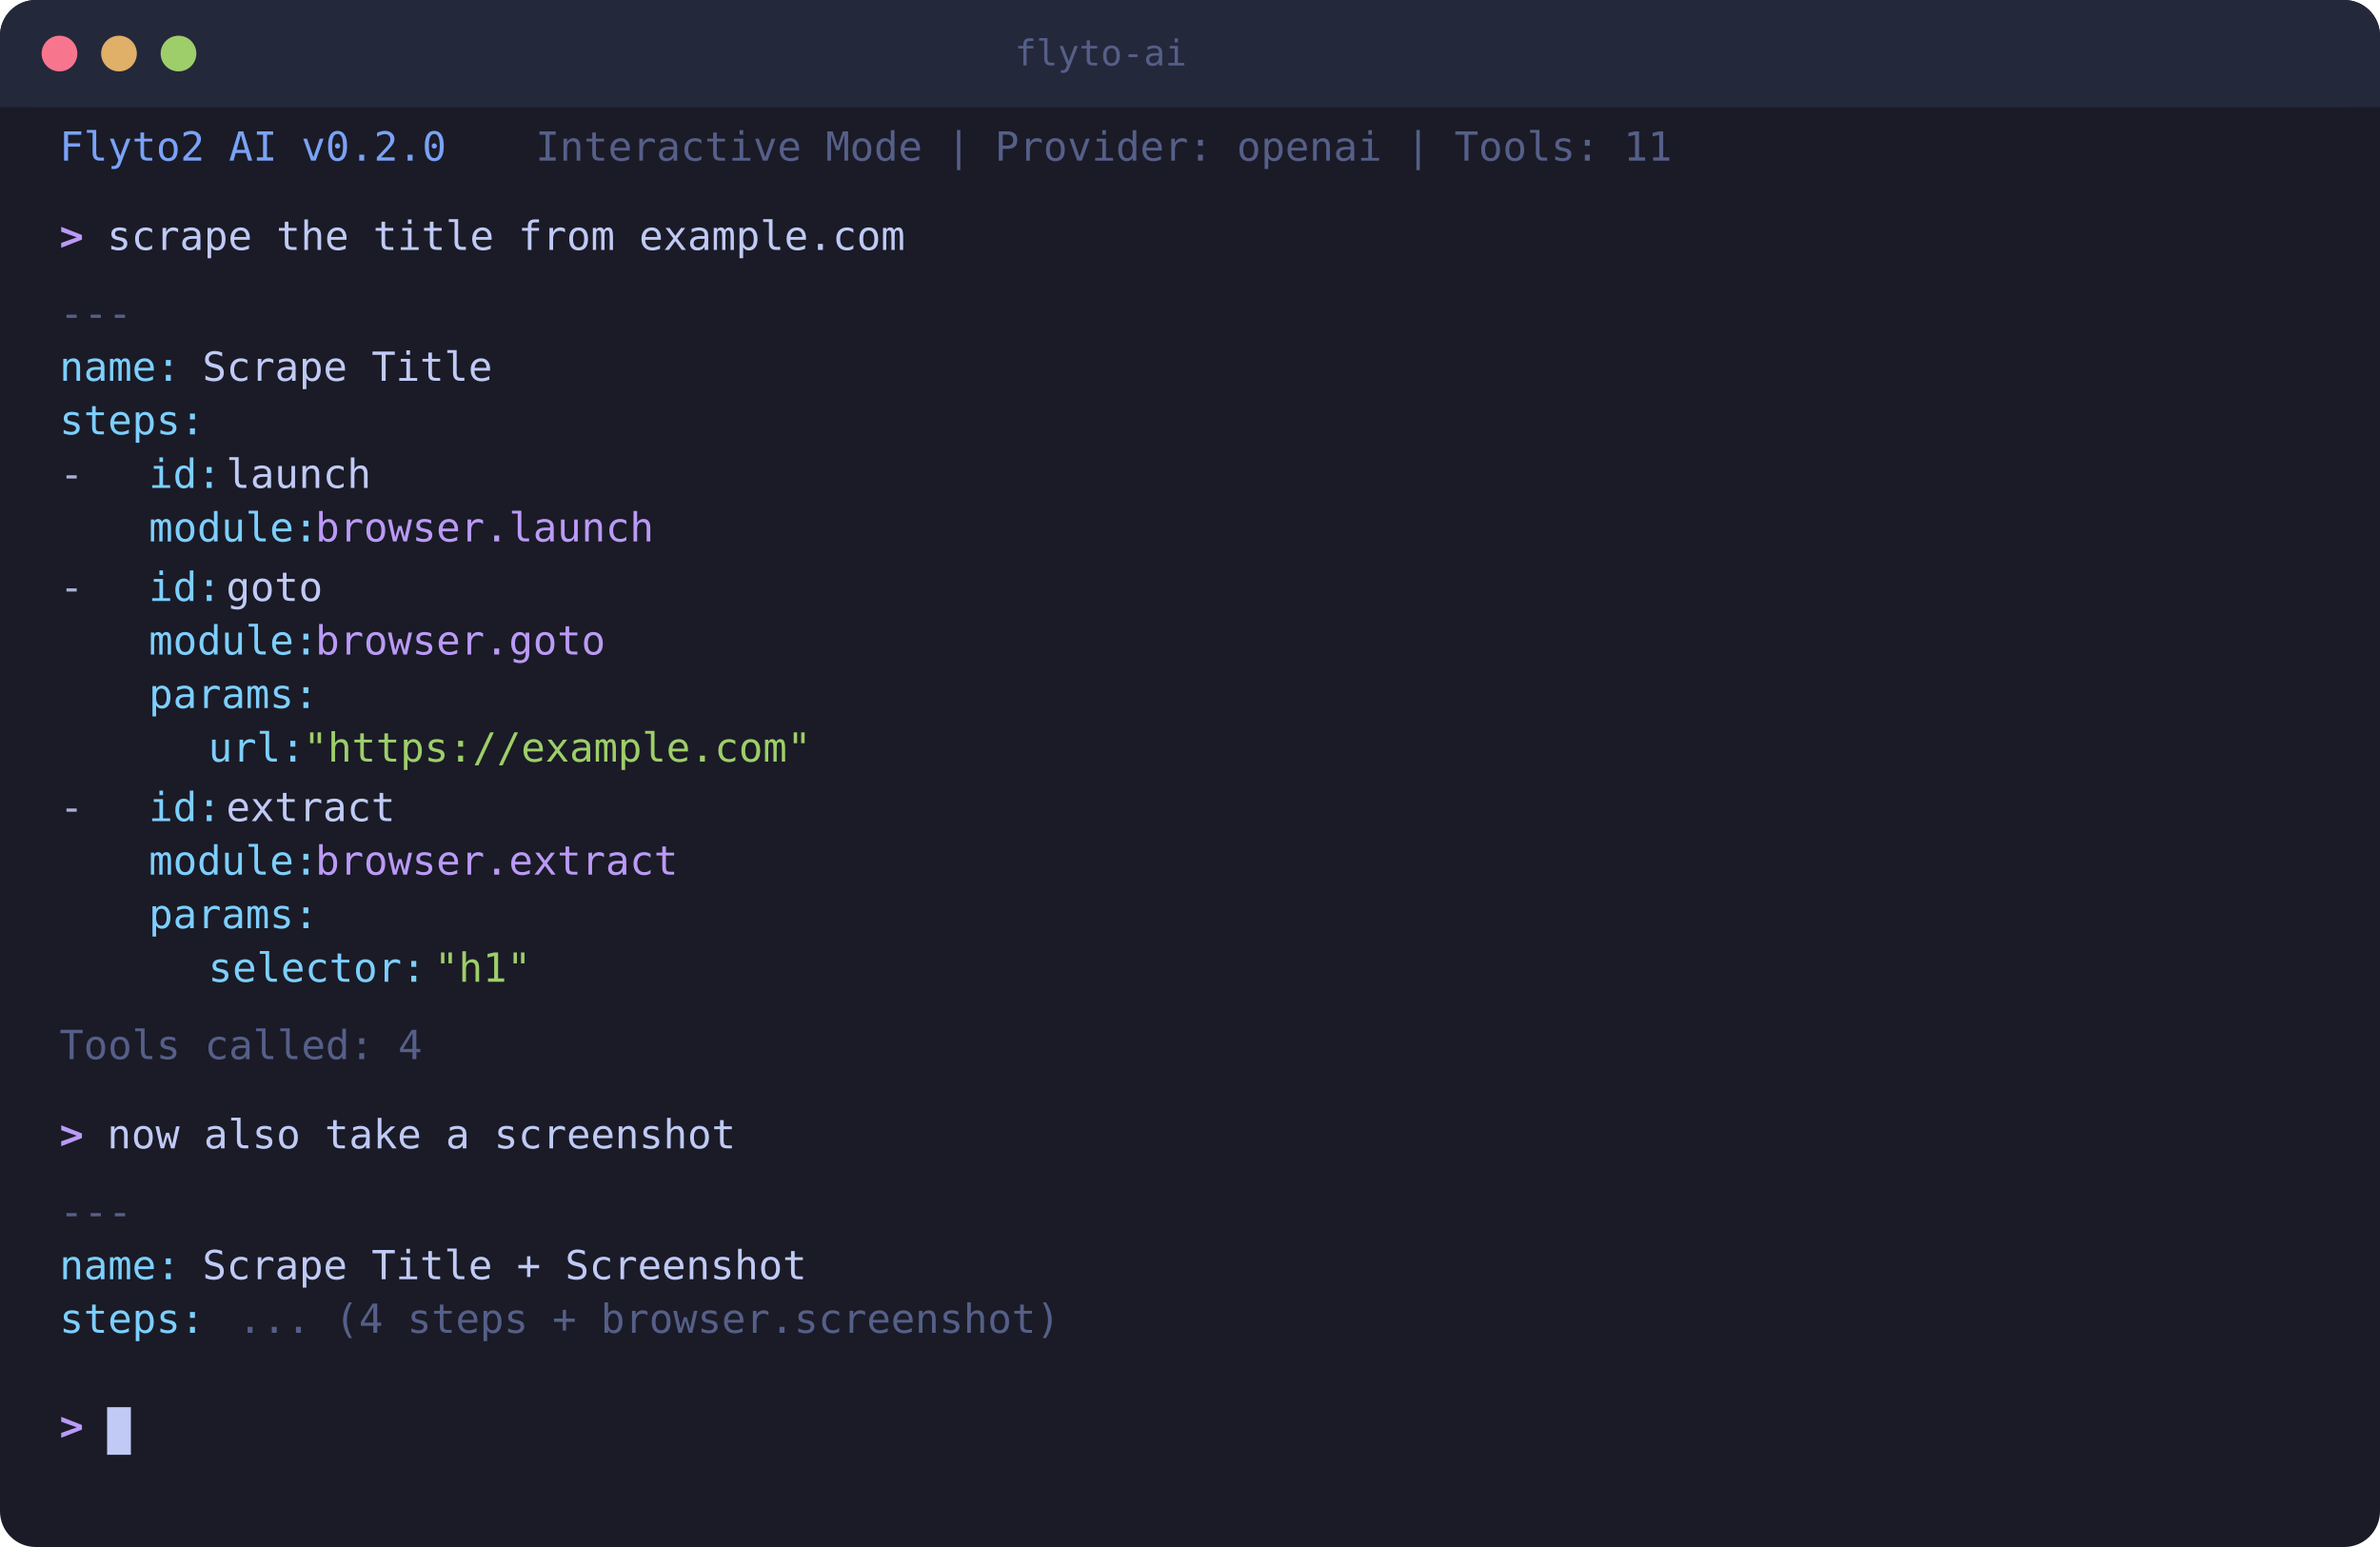
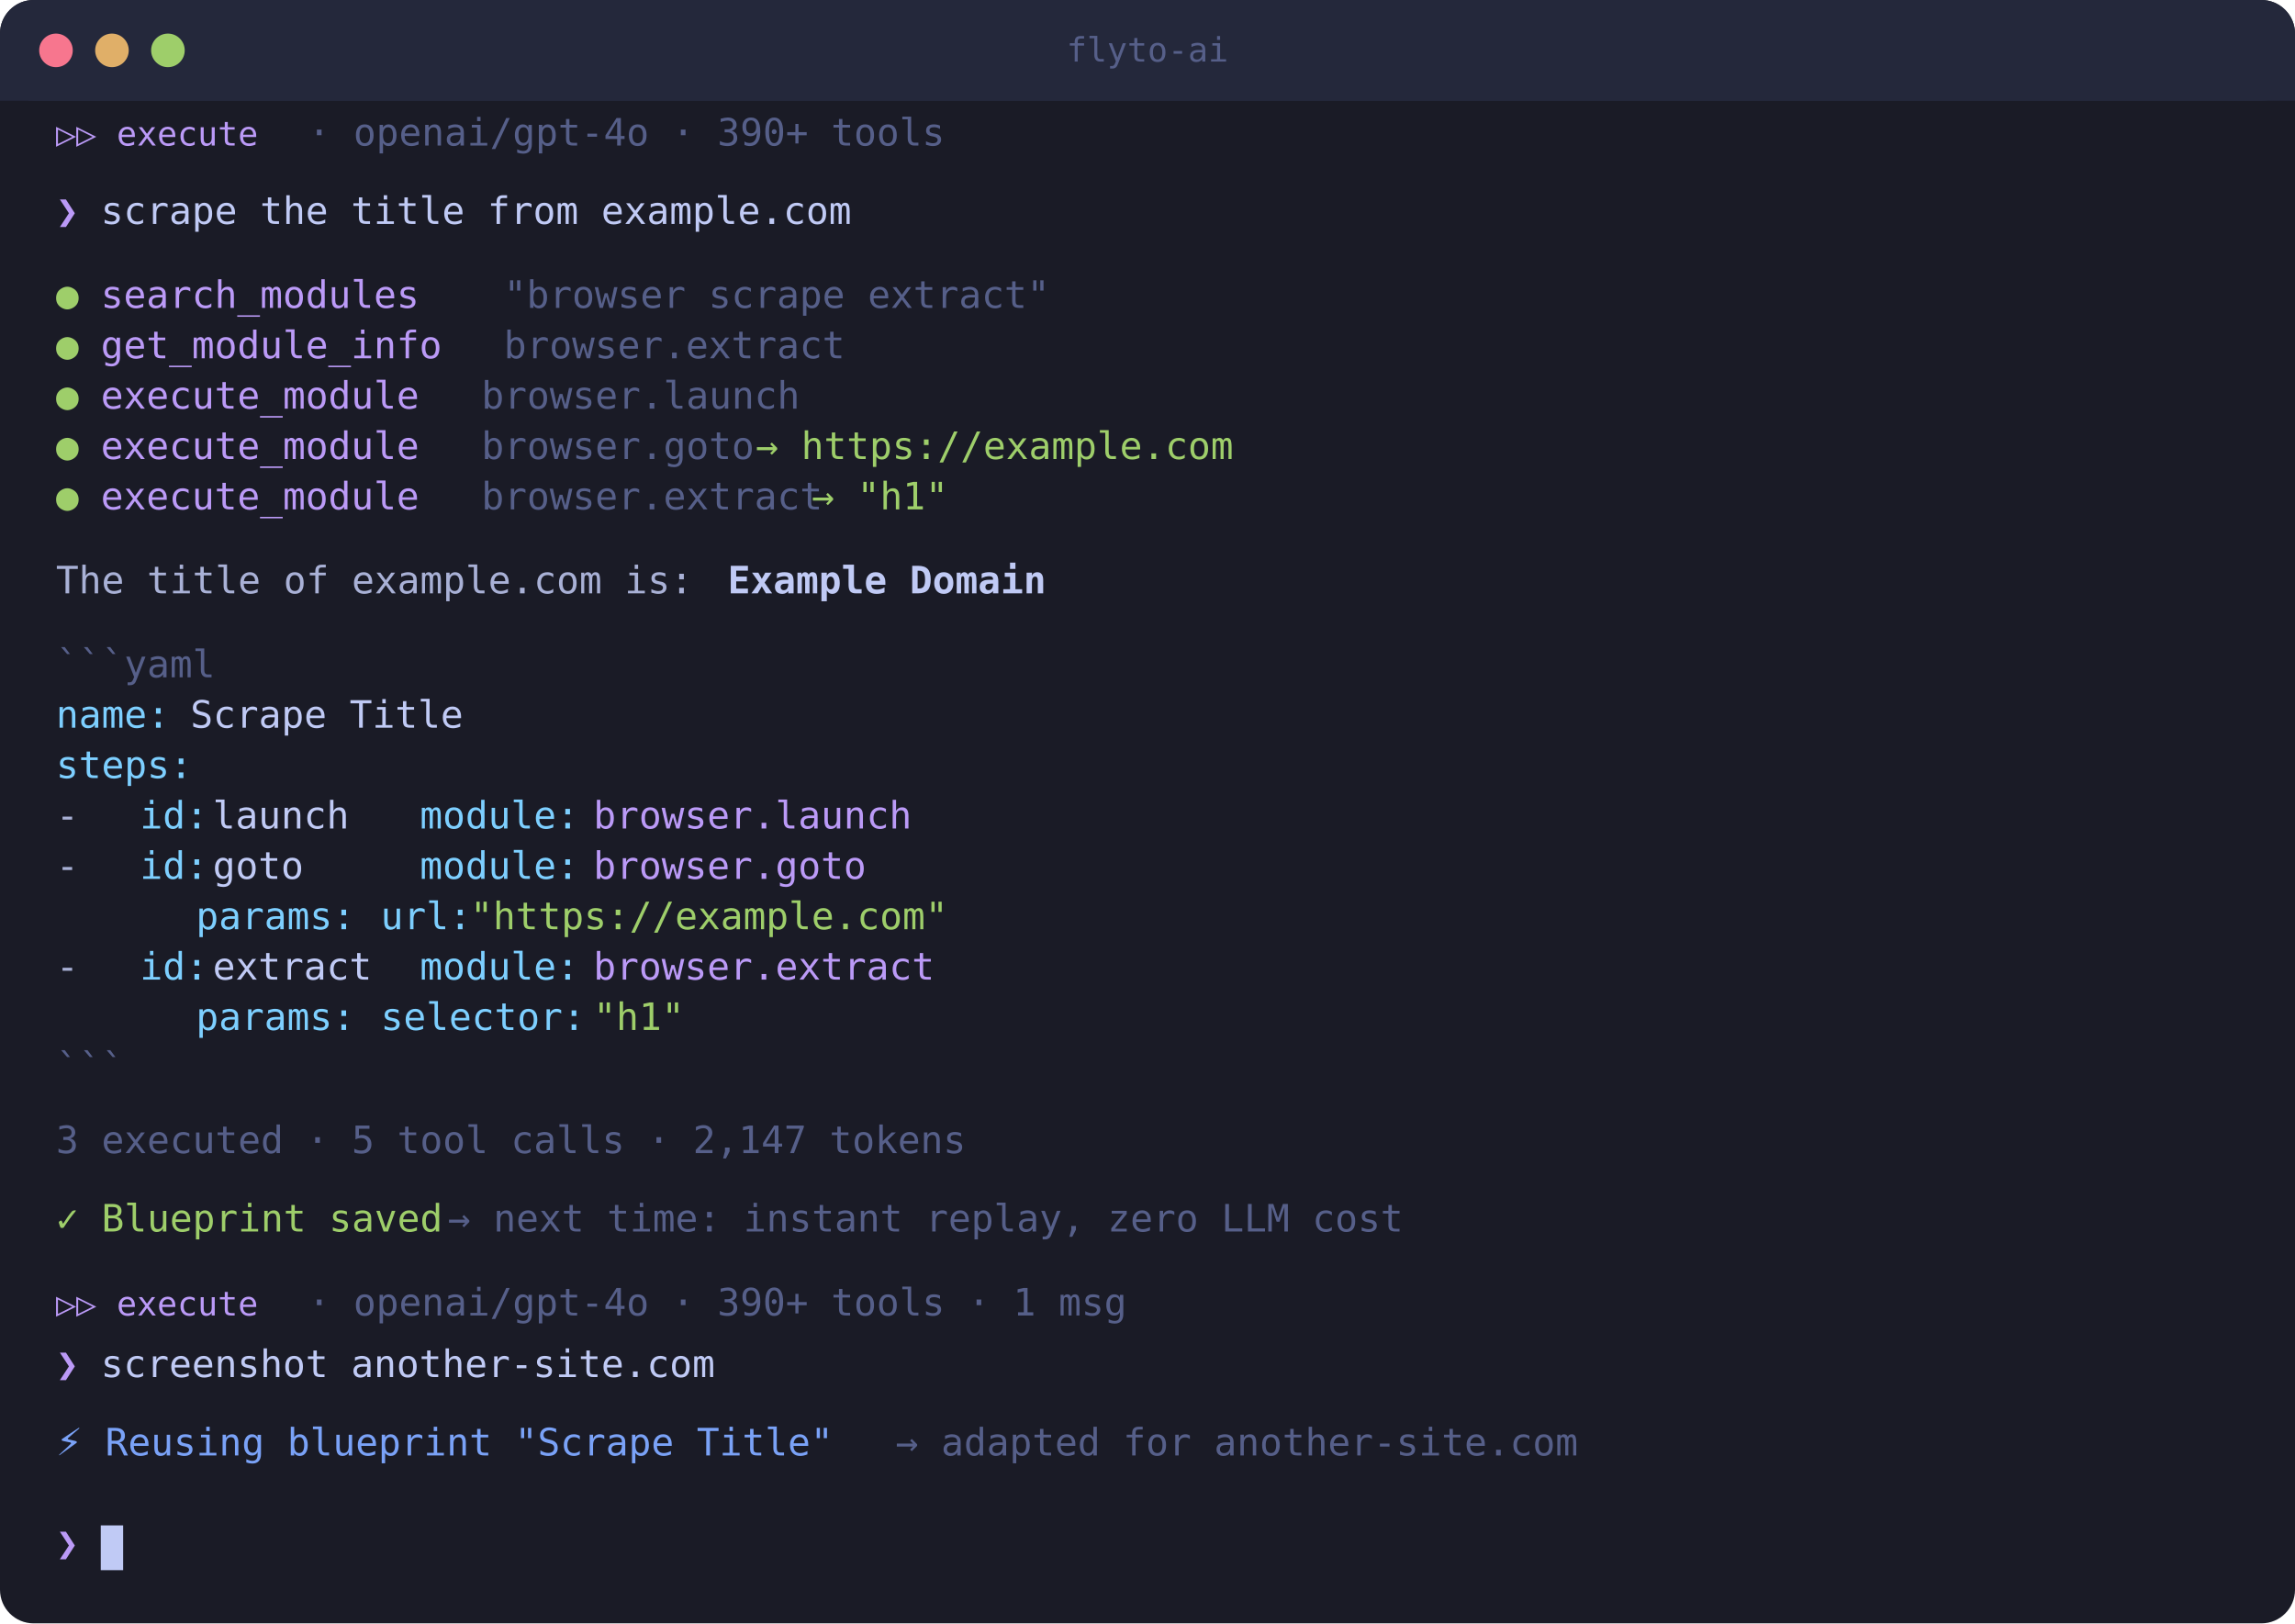
- <svg xmlns="http://www.w3.org/2000/svg" width="800" height="520" viewBox="0 0 800 520">
+ <svg xmlns="http://www.w3.org/2000/svg" width="820" height="580" viewBox="0 0 820 580">
  <style>
    @keyframes blink { 0%,100% { opacity: 1 } 50% { opacity: 0 } }
    @keyframes fadeIn { from { opacity: 0 } to { opacity: 1 } }

    .term-bg { fill: #1a1b26; }
    .titlebar { fill: #24283b; }
    .dot-red { fill: #f7768e; }
    .dot-yellow { fill: #e0af68; }
    .dot-green { fill: #9ece6a; }
    .title-text { fill: #565f89; font-family: 'SF Mono', 'Fira Code', 'Cascadia Code', Menlo, monospace; font-size: 12px; }

    .prompt { fill: #bb9af7; font-family: 'SF Mono', 'Fira Code', 'Cascadia Code', Menlo, monospace; font-size: 13.5px; font-weight: bold; }
    .cmd { fill: #c0caf5; font-family: 'SF Mono', 'Fira Code', 'Cascadia Code', Menlo, monospace; font-size: 13.5px; }
    .str { fill: #9ece6a; font-family: 'SF Mono', 'Fira Code', 'Cascadia Code', Menlo, monospace; font-size: 13.5px; }
    .dim { fill: #565f89; font-family: 'SF Mono', 'Fira Code', 'Cascadia Code', Menlo, monospace; font-size: 13.5px; }
    .output { fill: #a9b1d6; font-family: 'SF Mono', 'Fira Code', 'Cascadia Code', Menlo, monospace; font-size: 13.5px; }
    .key { fill: #7dcfff; font-family: 'SF Mono', 'Fira Code', 'Cascadia Code', Menlo, monospace; font-size: 13.5px; }
    .val { fill: #c0caf5; font-family: 'SF Mono', 'Fira Code', 'Cascadia Code', Menlo, monospace; font-size: 13.5px; }
    .module { fill: #bb9af7; font-family: 'SF Mono', 'Fira Code', 'Cascadia Code', Menlo, monospace; font-size: 13.5px; }
    .info { fill: #7aa2f7; font-family: 'SF Mono', 'Fira Code', 'Cascadia Code', Menlo, monospace; font-size: 13.5px; }
+     .success { fill: #9ece6a; font-family: 'SF Mono', 'Fira Code', 'Cascadia Code', Menlo, monospace; font-size: 13.5px; }
+     .bold { fill: #c0caf5; font-family: 'SF Mono', 'Fira Code', 'Cascadia Code', Menlo, monospace; font-size: 13.5px; font-weight: bold; }
+     .status { fill: #bb9af7; font-family: 'SF Mono', 'Fira Code', 'Cascadia Code', Menlo, monospace; font-size: 12px; }

-     .line1 { animation: fadeIn 0.3s ease 0.3s both; }
-     .line2 { animation: fadeIn 0.3s ease 0.8s both; }
-     .line3 { animation: fadeIn 0.3s ease 1.1s both; }
-     .line4 { animation: fadeIn 0.3s ease 1.4s both; }
-     .line5 { animation: fadeIn 0.3s ease 1.7s both; }
-     .line6 { animation: fadeIn 0.3s ease 2.0s both; }
-     .line7 { animation: fadeIn 0.3s ease 2.2s both; }
-     .line8 { animation: fadeIn 0.3s ease 2.4s both; }
-     .line9 { animation: fadeIn 0.3s ease 2.6s both; }
-     .line10 { animation: fadeIn 0.3s ease 2.8s both; }
-     .line11 { animation: fadeIn 0.3s ease 3.0s both; }
-     .line12 { animation: fadeIn 0.3s ease 3.2s both; }
-     .line13 { animation: fadeIn 0.3s ease 3.4s both; }
-     .line14 { animation: fadeIn 0.3s ease 3.6s both; }
-     .line15 { animation: fadeIn 0.3s ease 3.8s both; }
-     .line16 { animation: fadeIn 0.3s ease 4.0s both; }
-     .line17 { animation: fadeIn 0.3s ease 4.2s both; }
-     .line18 { animation: fadeIn 0.3s ease 4.6s both; }
-     .line19 { animation: fadeIn 0.3s ease 5.0s both; }
-     .line20 { animation: fadeIn 0.3s ease 5.3s both; }
-     .line21 { animation: fadeIn 0.3s ease 5.6s both; }
+     .l1  { animation: fadeIn 0.3s ease 0.2s both; }
+     .l2  { animation: fadeIn 0.3s ease 0.5s both; }
+     .l3  { animation: fadeIn 0.3s ease 1.0s both; }
+     .l4  { animation: fadeIn 0.3s ease 1.6s both; }
+     .l5  { animation: fadeIn 0.3s ease 2.0s both; }
+     .l6  { animation: fadeIn 0.3s ease 2.4s both; }
+     .l7  { animation: fadeIn 0.3s ease 2.9s both; }
+     .l8  { animation: fadeIn 0.3s ease 3.2s both; }
+     .l9  { animation: fadeIn 0.3s ease 3.5s both; }
+     .l10 { animation: fadeIn 0.3s ease 3.8s both; }
+     .l11 { animation: fadeIn 0.3s ease 4.1s both; }
+     .l12 { animation: fadeIn 0.3s ease 4.4s both; }
+     .l13 { animation: fadeIn 0.3s ease 4.7s both; }
+     .l14 { animation: fadeIn 0.3s ease 5.0s both; }
+     .l15 { animation: fadeIn 0.3s ease 5.3s both; }
+     .l16 { animation: fadeIn 0.3s ease 5.6s both; }
+     .l17 { animation: fadeIn 0.3s ease 5.9s both; }
+     .l18 { animation: fadeIn 0.3s ease 6.2s both; }
+     .l19 { animation: fadeIn 0.3s ease 6.5s both; }
+     .l20 { animation: fadeIn 0.3s ease 6.8s both; }
+     .l21 { animation: fadeIn 0.3s ease 7.1s both; }
+     .l22 { animation: fadeIn 0.3s ease 7.6s both; }
+     .l23 { animation: fadeIn 0.3s ease 8.1s both; }

    .cursor { animation: blink 1s step-end infinite; fill: #c0caf5; }
  </style>
-   <rect class="term-bg" width="800" height="520" rx="12" />
-   <rect class="titlebar" width="800" height="36" rx="12" />
-   <rect class="titlebar" width="800" height="12" y="24" />
+   <rect class="term-bg" width="820" height="580" rx="12" />
+   <rect class="titlebar" width="820" height="36" rx="12" />
+   <rect class="titlebar" width="820" height="12" y="24" />
  <circle class="dot-red" cx="20" cy="18" r="6" />
  <circle class="dot-yellow" cx="40" cy="18" r="6" />
  <circle class="dot-green" cx="60" cy="18" r="6" />
-   <text class="title-text" x="370" y="22" text-anchor="middle">flyto-ai</text>
-   <g transform="translate(20, 54)">
-     <g class="line1">
-       <text class="info" y="0">Flyto2 AI v0.2.0</text>
-       <text class="dim" x="160" y="0">Interactive Mode  |  Provider: openai  |  Tools: 11</text>
+   <text class="title-text" x="410" y="22" text-anchor="middle">flyto-ai</text>
+   <g transform="translate(20, 52)">
+     <g class="l1">
+       <text class="status" y="0">▷▷ execute</text>
+       <text class="dim" x="90" y="0">· openai/gpt-4o · 390+ tools</text>
    </g>
-     <g class="line2">
-       <text class="prompt" y="30">&gt;</text>
-       <text class="cmd" x="16" y="30">scrape the title from example.com</text>
+     <g class="l2">
+       <text class="prompt" y="28">❯</text>
+       <text class="cmd" x="16" y="28">scrape the title from example.com</text>
    </g>
-     <g class="line3">
-       <text class="dim" y="56">---</text>
+     <g class="l3">
+       <text class="success" y="58">●</text>
+       <text class="module" x="16" y="58">search_modules</text>
+       <text class="dim" x="160" y="58">"browser scrape extract"</text>
    </g>
-     <g class="line4">
-       <text class="key" y="74">name:</text>
-       <text class="val" x="48" y="74">Scrape Title</text>
+     <g class="l4">
+       <text class="success" y="76">●</text>
+       <text class="module" x="16" y="76">get_module_info</text>
+       <text class="dim" x="160" y="76">browser.extract</text>
    </g>
-     <g class="line5">
-       <text class="key" y="92">steps:</text>
+     <g class="l5">
+       <text class="success" y="94">●</text>
+       <text class="module" x="16" y="94">execute_module</text>
+       <text class="dim" x="152" y="94">browser.launch</text>
    </g>
-     <g class="line6">
-       <text class="output" y="110">  -</text>
-       <text class="key" x="30" y="110">id:</text>
-       <text class="val" x="56" y="110">launch</text>
+     <g class="l6">
+       <text class="success" y="112">●</text>
+       <text class="module" x="16" y="112">execute_module</text>
+       <text class="dim" x="152" y="112">browser.goto</text>
+       <text class="str" x="250" y="112">→ https://example.com</text>
    </g>
-     <g class="line7">
-       <text class="key" x="30" y="128">module:</text>
-       <text class="module" x="86" y="128">browser.launch</text>
+     <g class="l7">
+       <text class="success" y="130">●</text>
+       <text class="module" x="16" y="130">execute_module</text>
+       <text class="dim" x="152" y="130">browser.extract</text>
+       <text class="str" x="270" y="130">→ "h1"</text>
    </g>
-     <g class="line8">
-       <text class="output" y="148">  -</text>
-       <text class="key" x="30" y="148">id:</text>
-       <text class="val" x="56" y="148">goto</text>
+     <g class="l8">
+       <text class="output" y="160">The title of example.com is:</text>
+       <text class="bold" x="240" y="160">Example Domain</text>
    </g>
-     <g class="line9">
-       <text class="key" x="30" y="166">module:</text>
-       <text class="module" x="86" y="166">browser.goto</text>
+     <g class="l9">
+       <text class="dim" y="190">```yaml</text>
    </g>
-     <g class="line10">
-       <text class="key" x="30" y="184">params:</text>
+     <g class="l10">
+       <text class="key" y="208">name:</text>
+       <text class="val" x="48" y="208">Scrape Title</text>
    </g>
-     <g class="line11">
-       <text class="key" x="50" y="202">url:</text>
-       <text class="str" x="82" y="202">"https://example.com"</text>
+     <g class="l11">
+       <text class="key" y="226">steps:</text>
    </g>
-     <g class="line12">
-       <text class="output" y="222">  -</text>
-       <text class="key" x="30" y="222">id:</text>
-       <text class="val" x="56" y="222">extract</text>
+     <g class="l12">
+       <text class="output" y="244">  -</text>
+       <text class="key" x="30" y="244">id:</text>
+       <text class="val" x="56" y="244">launch</text>
+       <text class="key" x="130" y="244">module:</text>
+       <text class="module" x="192" y="244">browser.launch</text>
    </g>
-     <g class="line13">
-       <text class="key" x="30" y="240">module:</text>
-       <text class="module" x="86" y="240">browser.extract</text>
+     <g class="l13">
+       <text class="output" y="262">  -</text>
+       <text class="key" x="30" y="262">id:</text>
+       <text class="val" x="56" y="262">goto</text>
+       <text class="key" x="130" y="262">module:</text>
+       <text class="module" x="192" y="262">browser.goto</text>
    </g>
-     <g class="line14">
-       <text class="key" x="30" y="258">params:</text>
+     <g class="l14">
+       <text class="key" x="50" y="280">params:</text>
+       <text class="key" x="116" y="280">url:</text>
+       <text class="str" x="148" y="280">"https://example.com"</text>
    </g>
-     <g class="line15">
-       <text class="key" x="50" y="276">selector:</text>
-       <text class="str" x="126" y="276">"h1"</text>
+     <g class="l15">
+       <text class="output" y="298">  -</text>
+       <text class="key" x="30" y="298">id:</text>
+       <text class="val" x="56" y="298">extract</text>
+       <text class="key" x="130" y="298">module:</text>
+       <text class="module" x="192" y="298">browser.extract</text>
    </g>
-     <g class="line16">
-       <text class="dim" y="302">Tools called: 4</text>
+     <g class="l16">
+       <text class="key" x="50" y="316">params:</text>
+       <text class="key" x="116" y="316">selector:</text>
+       <text class="str" x="192" y="316">"h1"</text>
    </g>
-     <g class="line17">
-       <text class="prompt" y="332">&gt;</text>
-       <text class="cmd" x="16" y="332">now also take a screenshot</text>
+     <g class="l17">
+       <text class="dim" y="334">```</text>
    </g>
-     <g class="line18">
-       <text class="dim" y="358">---</text>
+     <g class="l18">
+       <text class="dim" y="360">3 executed · 5 tool calls · 2,147 tokens</text>
    </g>
-     <g class="line19">
-       <text class="key" y="376">name:</text>
-       <text class="val" x="48" y="376">Scrape Title + Screenshot</text>
+     <g class="l19">
+       <text class="success" y="388">✓ Blueprint saved</text>
+       <text class="dim" x="140" y="388">→ next time: instant replay, zero LLM cost</text>
    </g>
-     <g class="line20">
-       <text class="key" y="394">steps:</text>
-       <text class="dim" x="60" y="394">... (4 steps + browser.screenshot)</text>
+     <g class="l20">
+       <text class="status" y="418">▷▷ execute</text>
+       <text class="dim" x="90" y="418">· openai/gpt-4o · 390+ tools · 1 msg</text>
    </g>
-     <g class="line21">
-       <text class="prompt" y="430">&gt;</text>
-       <rect class="cursor" x="16" y="419" width="8" height="16" />
+     <g class="l21">
+       <text class="prompt" y="440">❯</text>
+       <text class="cmd" x="16" y="440">screenshot another-site.com</text>
+     </g>
+     <g class="l22">
+       <text class="info" y="468">⚡ Reusing blueprint "Scrape Title"</text>
+       <text class="dim" x="300" y="468">→ adapted for another-site.com</text>
+     </g>
+     <g class="l23">
+       <text class="prompt" y="504">❯</text>
+       <rect class="cursor" x="16" y="493" width="8" height="16" />
    </g>
  </g>
</svg>
